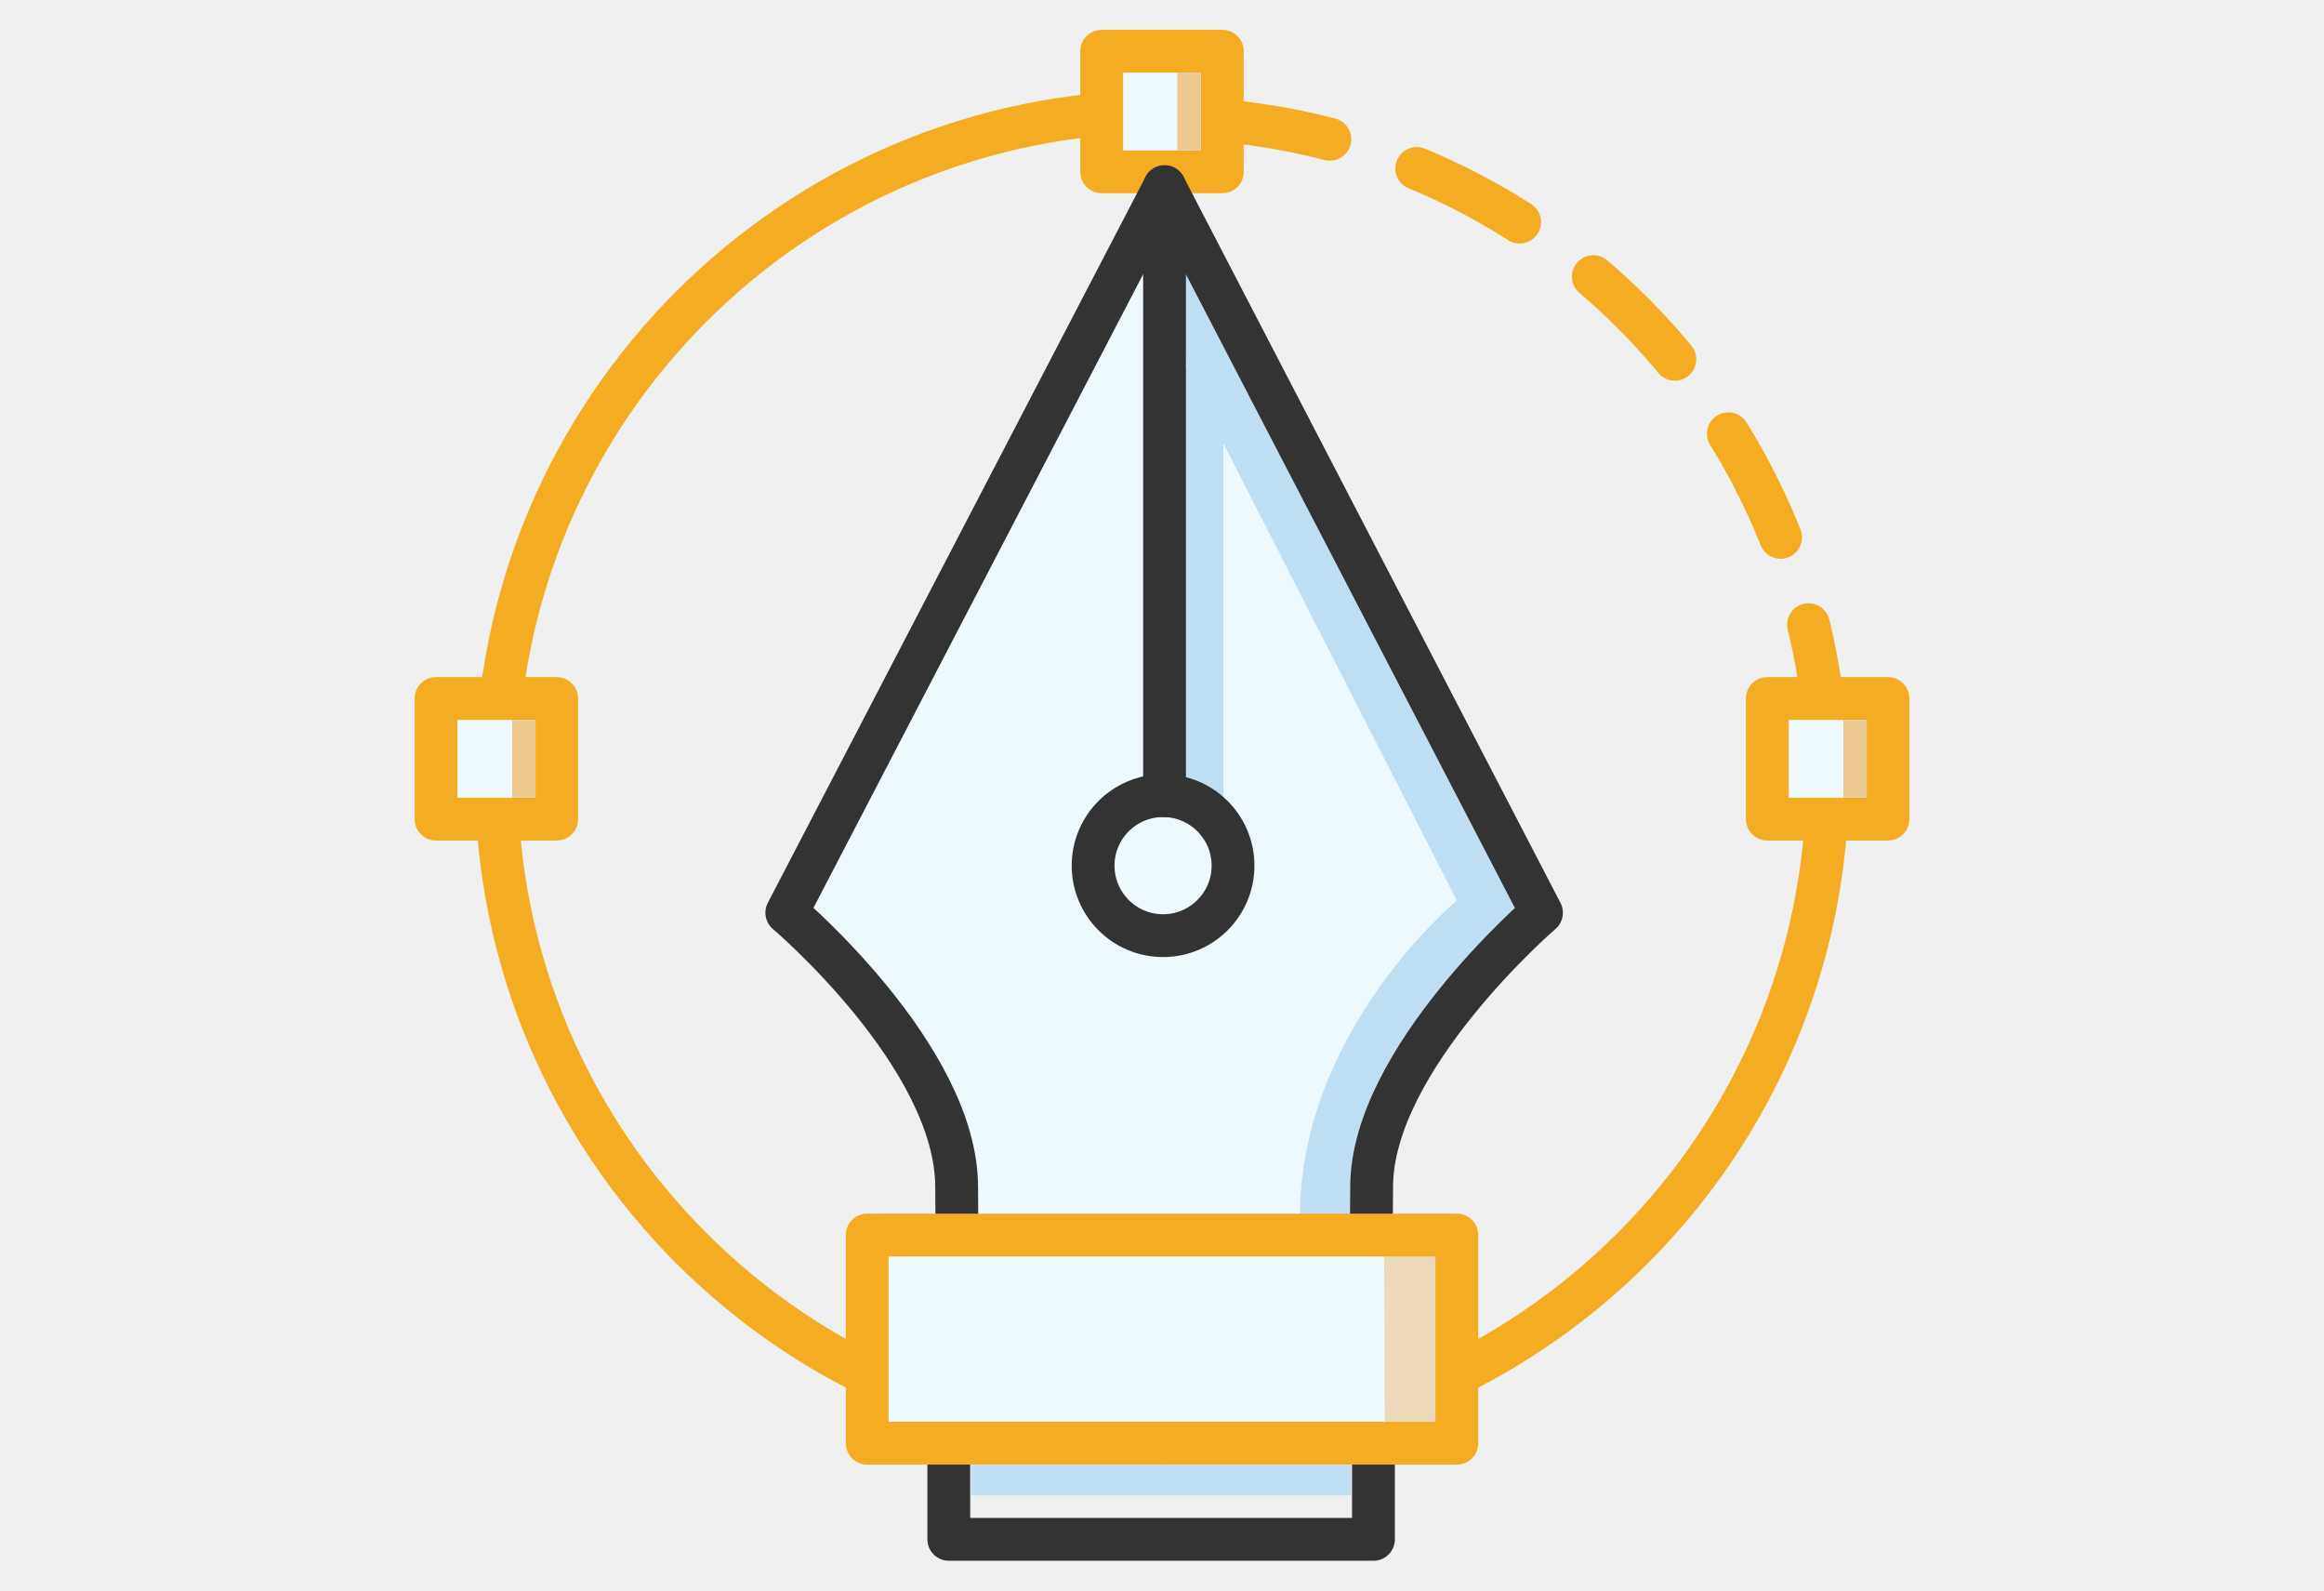
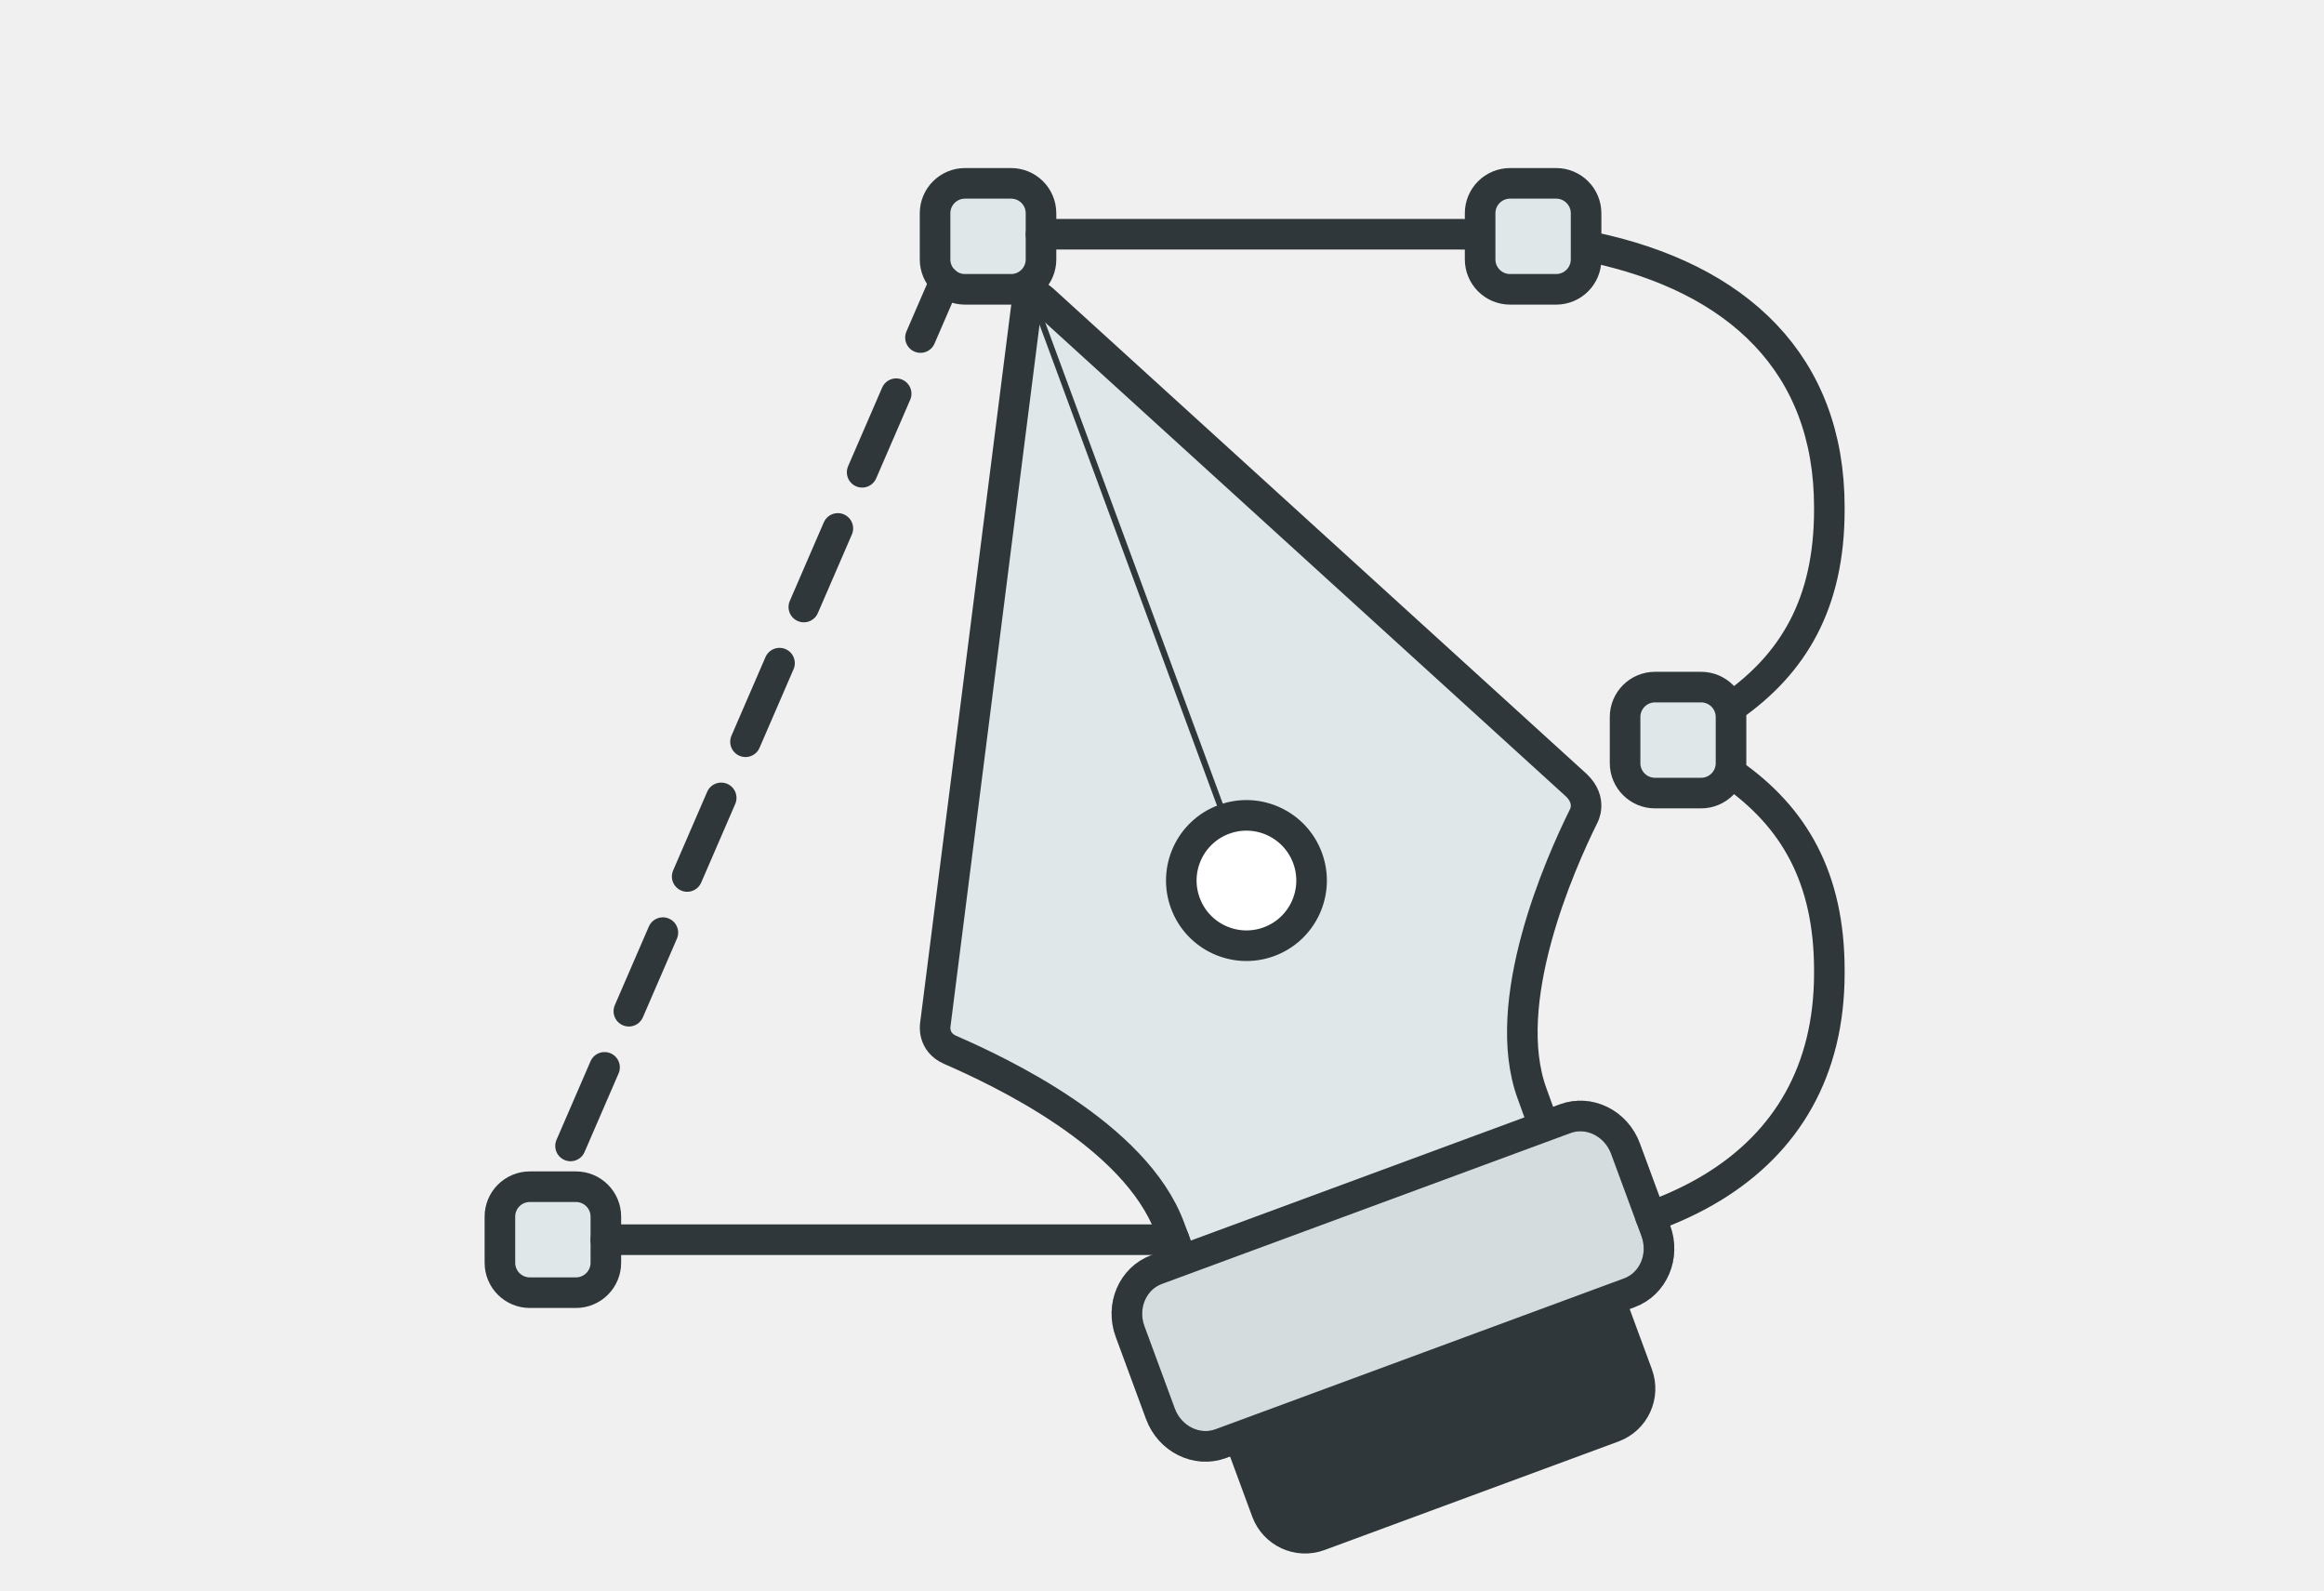
- <svg xmlns="http://www.w3.org/2000/svg" version="1.1" id="Layer_1" x="0px" y="0px" width="380px" height="260px" viewBox="0 0 380 260" enable-background="new 0 0 380 260" xml:space="preserve">
-   <path fill="none" stroke="#F4AC23" stroke-width="7" stroke-linecap="round" stroke-linejoin="round" stroke-miterlimit="10" stroke-dasharray="16,15,3,0" d="  M298.367,117.882c-2.123-22.764-11.256-43.49-25.217-60.005c-19.049-22.525-47.09-37.208-78.582-38.509" />
-   <path fill="none" stroke="#F4AC23" stroke-width="7" stroke-linecap="round" stroke-linejoin="round" stroke-miterlimit="10" d="  M194.568,18.324c-1.517-0.063-3.037-0.094-4.568-0.094c-60.11,0-108.841,48.729-108.841,108.839  c0,60.113,48.73,108.842,108.841,108.842c60.111,0,108.84-48.729,108.84-108.842c0-3.449-0.158-6.863-0.473-10.232" />
-   <polyline fill="none" stroke="#333333" stroke-width="7" stroke-linecap="round" stroke-linejoin="round" stroke-miterlimit="10" points="  155.141,238.261 155.141,251.628 224.576,251.628 224.576,238.261 " />
-   <rect x="158.795" y="239.444" fill="#C0DEF2" width="62.127" height="5.004" />
-   <rect id="left-anchor_1_" x="180.14" y="8.371" fill="#EEF9FE" stroke="#F4AC23" stroke-width="7" stroke-linecap="round" stroke-linejoin="round" stroke-miterlimit="10" width="19.721" height="19.719" />
-   <rect id="left-anchor_2_" x="71.299" y="114.179" fill="#EEF9FE" stroke="#F4AC23" stroke-width="7" stroke-linecap="round" stroke-linejoin="round" stroke-miterlimit="10" width="19.721" height="19.72" />
-   <rect id="left-anchor_15_" x="288.98" y="114.179" fill="#EEF9FE" stroke="#F4AC23" stroke-width="7" stroke-linecap="round" stroke-linejoin="round" stroke-miterlimit="10" width="19.721" height="19.72" />
-   <path id="outer-pen-line_6_" fill="#EEF9FE" d="M224.225,201.888l0.053-7.854c0-20.938,27.773-44.832,27.773-44.832L190.418,30.518  L128.65,149.2c0,0,27.771,23.521,27.771,44.832l0.045,6.77" />
-   <path fill="#C0DEF2" d="M194.123,60.894l44.086,86.317c0,0-25.641,21.23-25.641,51.51h9.399c0,0,12.527-35.149,27.494-49.422  L192.38,39.743" />
-   <polyline fill="#C0DEF2" points="193.773,59.677 193.773,128.589 200.039,132.419 200.039,71.335 " />
-   <line id="vert-line_5_" fill="none" stroke="#333333" stroke-width="7" stroke-linecap="round" stroke-linejoin="round" stroke-miterlimit="10" x1="190.416" y1="30.52" x2="190.416" y2="130.063" />
-   <path id="circle_5_" fill="none" stroke="#333333" stroke-width="7" stroke-linecap="round" stroke-linejoin="round" stroke-miterlimit="10" d="  M190.174,130.063c6.318,0,11.439,5.124,11.439,11.441c0,6.318-5.121,11.441-11.439,11.441c-6.316,0-11.438-5.123-11.438-11.441  C178.736,135.187,183.857,130.063,190.174,130.063z" />
-   <path id="outer-pen-line_5_" fill="none" stroke="#333333" stroke-width="7" stroke-linecap="round" stroke-linejoin="round" stroke-miterlimit="10" d="  M224.225,201.888l0.053-7.854c0-20.938,27.773-44.832,27.773-44.832L190.418,30.518L128.65,149.2c0,0,27.771,23.521,27.771,44.832  l0.045,6.77" />
-   <rect id="horizon-line_6_" x="141.793" y="201.888" fill="#EEF9FE" width="96.416" height="34.023" />
-   <polygon fill="#EDD8BA" points="226.316,204.833 235.123,204.833 235.123,233.437 226.424,233.437 " />
-   <rect id="horizon-line_5_" x="141.793" y="201.888" fill="none" stroke="#F4AC23" stroke-width="7" stroke-linecap="round" stroke-linejoin="round" stroke-miterlimit="10" width="96.416" height="34.023" />
-   <rect x="192.5" y="11.874" fill="#EDC891" width="3.834" height="12.708" />
-   <rect x="301.417" y="117.684" fill="#EDC891" width="3.834" height="12.709" />
-   <rect x="83.75" y="117.684" fill="#EDC891" width="3.834" height="12.709" />
+ <svg xmlns="http://www.w3.org/2000/svg" version="1.1" x="0px" y="0px" width="380px" height="260px" viewBox="0 0 380 260" enable-background="new 0 0 380 260" xml:space="preserve">
+   <g id="filled-layer">
+     <path id="outer-pen-line_3_1_" opacity="0.4" fill="#C5D9DD" d="M253.021,185.701l-2.487-6.877   c-5.523-14.961,4.551-37.643,8.399-45.399c0,0,1.469-2.51-1.16-5.047l-87.21-79.344c-2.433-2.213-2.74,1.152-2.74,1.152   l-14.9,117.39c0,0-0.462,2.775,2.454,4.046c7.896,3.444,30.268,13.856,35.887,29.081l2.223,5.896" />
+     <path id="test_1_" opacity="0.4" fill="#C5D9DD" d="M170.216,42.403c0,2.702-2.189,4.891-4.891,4.891h-7.54   c-2.702,0-4.891-2.189-4.891-4.891v-7.54c0-2.702,2.189-4.891,4.891-4.891h7.54c2.702,0,4.891,2.189,4.891,4.891V42.403z" />
+     <path opacity="0.4" fill="#C5D9DD" d="M259.342,42.403c0,2.702-2.188,4.891-4.892,4.891h-7.54c-2.701,0-4.892-2.189-4.892-4.891   v-7.54c0-2.702,2.188-4.891,4.892-4.891h7.54c2.701,0,4.892,2.189,4.892,4.891V42.403z" />
+     <path opacity="0.4" fill="#C5D9DD" d="M283.042,124.749c0,2.702-2.188,4.891-4.893,4.891h-7.539c-2.698,0-4.891-2.189-4.891-4.891   v-7.541c0-2.701,2.188-4.891,4.891-4.891h7.539c2.703,0,4.893,2.189,4.893,4.891V124.749z" />
+     <path opacity="0.4" fill="#C5D9DD" d="M99.064,206.415c0,2.701-2.189,4.892-4.891,4.892h-7.541c-2.702,0-4.891-2.188-4.891-4.892   v-7.539c0-2.702,2.189-4.892,4.891-4.892h7.541c2.701,0,4.891,2.188,4.891,4.892V206.415z" />
+     <path opacity="0.4" fill="#ADBFC4" stroke="#2F373A" stroke-width="5" stroke-miterlimit="10" d="M265.784,187.759   c-1.531-4.147-5.95-6.335-9.87-4.887l-66.803,24.658c-3.92,1.448-5.858,5.981-4.327,10.127l4.958,13.438   c1.532,4.146,5.95,6.334,9.871,4.887l66.803-24.659c3.92-1.448,5.856-5.979,4.326-10.13L265.784,187.759z" />
+   </g>
+   <g id="pen-icon">
+     <defs>
+ 		
+ 		</defs>
+     <path id="outer-pen-line_3" fill="none" stroke="#2F373A" stroke-width="5" stroke-miterlimit="10" d="M253.021,185.701   l-2.487-6.877c-5.523-14.961,4.551-37.643,8.399-45.399c0,0,1.469-2.51-1.16-5.047l-87.21-79.344   c-2.433-2.213-2.74,1.152-2.74,1.152l-14.9,117.39c0,0-0.462,2.775,2.454,4.046c7.896,3.444,30.268,13.856,35.887,29.081   l2.223,5.896" />
+     <path fill="none" stroke="#2F373A" stroke-width="5" stroke-linecap="round" stroke-linejoin="round" stroke-miterlimit="10" d="   M240.878,38.312c-0.864-0.017-1.736-0.025-2.615-0.025h-68.043" />
+     <path fill="none" stroke="#2F373A" stroke-width="5" stroke-linecap="round" stroke-linejoin="round" stroke-miterlimit="10" d="   M283.191,115.505c10.004-7.004,15.926-16.828,15.926-32.15v-0.464c0-23.3-14.84-37.474-38.916-42.516" />
+     <path fill="none" stroke="#2F373A" stroke-width="5" stroke-linecap="round" stroke-linejoin="round" stroke-miterlimit="10" d="   M269.889,198.881c3.672-1.313,7.047-2.897,10.099-4.752c12.15-7.391,19.13-19.074,19.13-35.055v-0.46   c0-15.295-5.903-25.113-15.865-32.112" />
+     <path id="test" fill="none" stroke="#2F373A" stroke-width="5" stroke-miterlimit="10" d="M170.216,42.403   c0,2.702-2.189,4.891-4.891,4.891h-7.54c-2.702,0-4.891-2.189-4.891-4.891v-7.54c0-2.702,2.189-4.891,4.891-4.891h7.54   c2.702,0,4.891,2.189,4.891,4.891V42.403z" />
+     <path fill="none" stroke="#2F373A" stroke-width="5" stroke-miterlimit="10" d="M259.342,42.403c0,2.702-2.188,4.891-4.892,4.891   h-7.54c-2.701,0-4.892-2.189-4.892-4.891v-7.54c0-2.702,2.188-4.891,4.892-4.891h7.54c2.701,0,4.892,2.189,4.892,4.891V42.403z" />
+     <path fill="none" stroke="#2F373A" stroke-width="5" stroke-miterlimit="10" d="M283.042,124.749c0,2.702-2.188,4.891-4.893,4.891   h-7.539c-2.698,0-4.891-2.189-4.891-4.891v-7.541c0-2.701,2.188-4.891,4.891-4.891h7.539c2.703,0,4.893,2.189,4.893,4.891V124.749z   " />
+     <path fill="none" stroke="#2F373A" stroke-width="5" stroke-miterlimit="10" d="M99.064,206.415c0,2.701-2.189,4.892-4.891,4.892   h-7.541c-2.702,0-4.891-2.188-4.891-4.892v-7.539c0-2.702,2.189-4.892,4.891-4.892h7.541c2.701,0,4.891,2.188,4.891,4.892V206.415z   " />
+     <path fill="#2F373A" stroke="#2F373A" stroke-width="5" stroke-linecap="round" stroke-linejoin="round" stroke-miterlimit="10" d="   M202.811,235.428l4.292,11.633c1.285,3.473,5.144,5.248,8.611,3.967l48.07-17.745c3.475-1.281,5.25-5.138,3.969-8.609   l-4.018-10.884" />
+     <line id="vert-line_5_" fill="none" stroke="#2F373A" stroke-miterlimit="10" x1="168.234" y1="46.92" x2="200.33" y2="133.864" />
+     <path id="circle_5_" fill="#FFFFFF" stroke="#2F373A" stroke-width="5" stroke-miterlimit="10" d="M200.117,133.943   c5.521-2.036,11.646,0.787,13.683,6.306c2.035,5.519-0.785,11.646-6.305,13.683c-5.516,2.035-11.643-0.787-13.678-6.306   C191.778,142.107,194.599,135.982,200.117,133.943z" />
+     <path fill="none" stroke="#2F373A" stroke-width="5" stroke-miterlimit="10" d="M265.784,187.759   c-1.531-4.147-5.95-6.335-9.87-4.887l-66.803,24.658c-3.92,1.448-5.858,5.981-4.327,10.127l4.958,13.438   c1.532,4.146,5.95,6.334,9.871,4.887l66.803-24.659c3.92-1.448,5.856-5.979,4.326-10.13L265.784,187.759z" />
+     <line fill="none" stroke="#2F373A" stroke-width="5" stroke-linecap="round" stroke-linejoin="round" stroke-miterlimit="10" x1="99.064" y1="202.645" x2="191.993" y2="202.645" />
+     <line fill="none" stroke="#2F373A" stroke-width="5" stroke-linecap="round" stroke-linejoin="round" stroke-miterlimit="10" stroke-dasharray="10,10,4,0" x1="154.48" y1="46.001" x2="90.403" y2="193.984" />
+   </g>
</svg>
